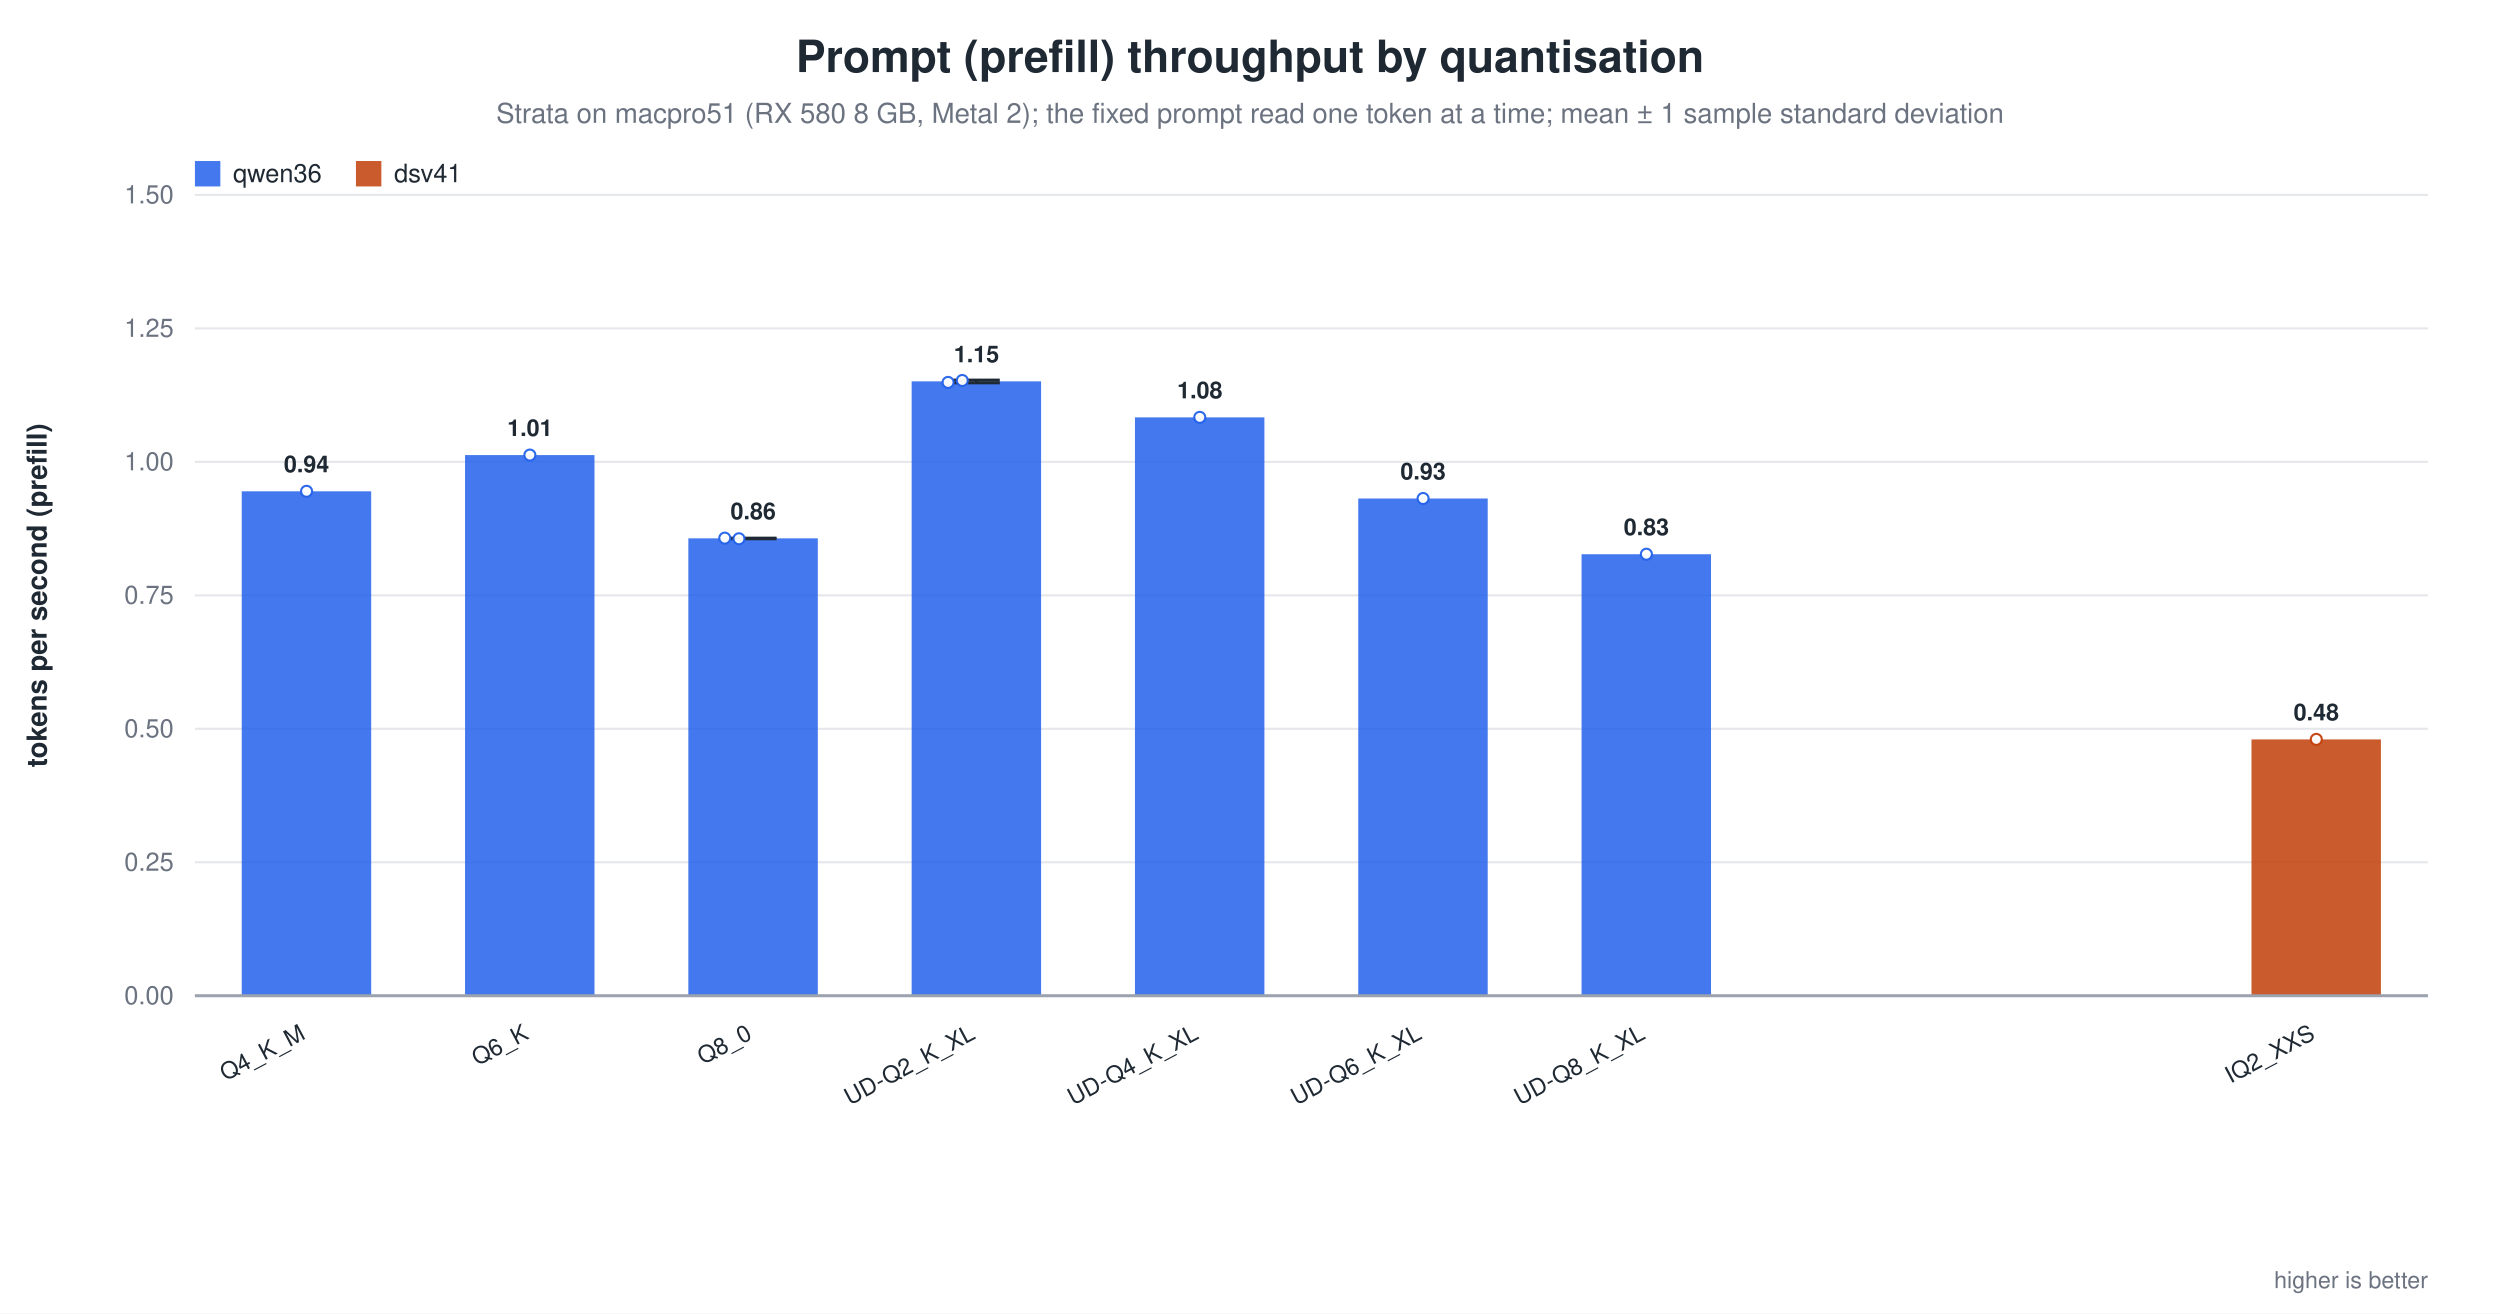
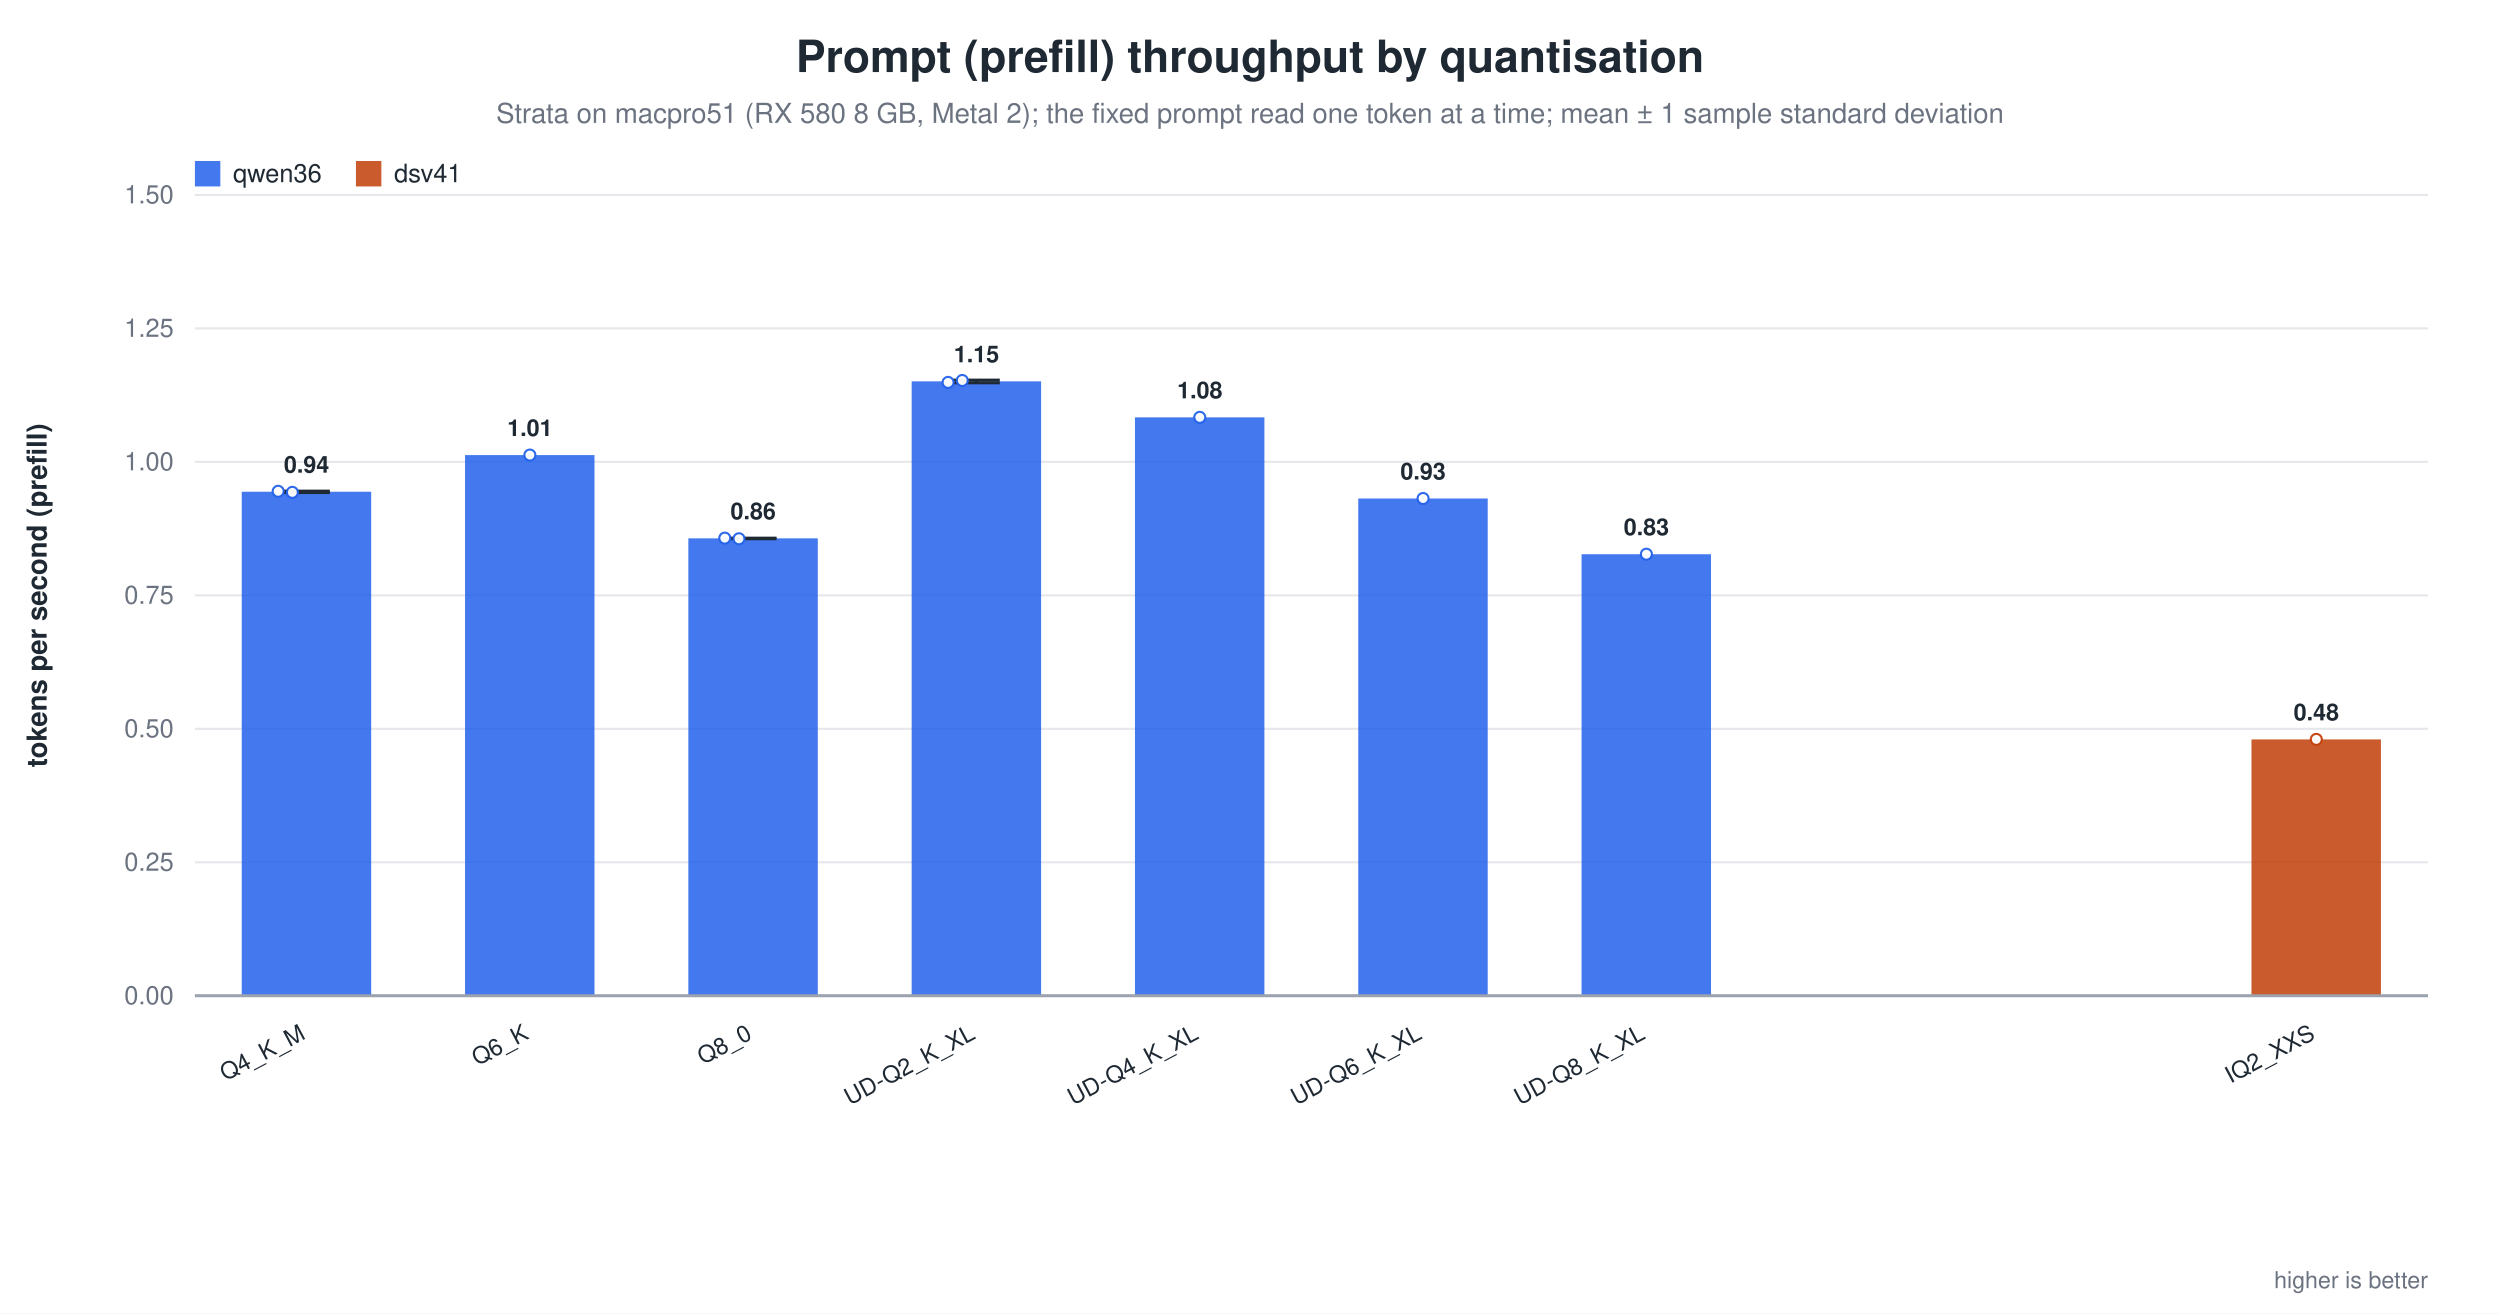
<svg xmlns="http://www.w3.org/2000/svg" width="1180" height="620" viewBox="0 0 1180 620" role="img" aria-label="Prompt (prefill) throughput by quantisation">
  <rect width="1180" height="620" fill="white" />
  <text x="590.0" y="34" text-anchor="middle" font-family="Helvetica, Arial, sans-serif" font-size="21" font-weight="600" fill="#1f2933">Prompt (prefill) throughput by quantisation</text>
  <text x="590.0" y="58" text-anchor="middle" font-family="Helvetica, Arial, sans-serif" font-size="13" fill="#6b7280">Strata on macpro51 (RX 580 8 GB, Metal 2); the fixed prompt read one token at a time; mean ± 1 sample standard deviation</text>
  <line x1="92.0" y1="470.0" x2="1146.0" y2="470.0" stroke="#9ca3af" stroke-width="1.0" />
  <text x="82.0" y="474.0" text-anchor="end" font-family="Helvetica, Arial, sans-serif" font-size="12" fill="#6b7280" font-weight="400">0.00</text>
  <line x1="92.0" y1="407.0" x2="1146.0" y2="407.0" stroke="#e5e7eb" stroke-width="1.0" />
  <text x="82.0" y="411.0" text-anchor="end" font-family="Helvetica, Arial, sans-serif" font-size="12" fill="#6b7280" font-weight="400">0.25</text>
  <line x1="92.0" y1="344.0" x2="1146.0" y2="344.0" stroke="#e5e7eb" stroke-width="1.0" />
  <text x="82.0" y="348.0" text-anchor="end" font-family="Helvetica, Arial, sans-serif" font-size="12" fill="#6b7280" font-weight="400">0.50</text>
  <line x1="92.0" y1="281.0" x2="1146.0" y2="281.0" stroke="#e5e7eb" stroke-width="1.0" />
  <text x="82.0" y="285.0" text-anchor="end" font-family="Helvetica, Arial, sans-serif" font-size="12" fill="#6b7280" font-weight="400">0.75</text>
  <line x1="92.0" y1="218.0" x2="1146.0" y2="218.0" stroke="#e5e7eb" stroke-width="1.0" />
  <text x="82.0" y="222.0" text-anchor="end" font-family="Helvetica, Arial, sans-serif" font-size="12" fill="#6b7280" font-weight="400">1.00</text>
  <line x1="92.0" y1="155.0" x2="1146.0" y2="155.0" stroke="#e5e7eb" stroke-width="1.0" />
  <text x="82.0" y="159.0" text-anchor="end" font-family="Helvetica, Arial, sans-serif" font-size="12" fill="#6b7280" font-weight="400">1.25</text>
  <line x1="92.0" y1="92.0" x2="1146.0" y2="92.0" stroke="#e5e7eb" stroke-width="1.0" />
  <text x="82.0" y="96.0" text-anchor="end" font-family="Helvetica, Arial, sans-serif" font-size="12" fill="#6b7280" font-weight="400">1.50</text>
  <text x="22.0" y="281.0" text-anchor="middle" font-family="Helvetica, Arial, sans-serif" font-size="13" fill="#1f2933" font-weight="600" transform="rotate(-90.0 22.0 281.0)">tokens per second (prefill)</text>
-   <rect x="114.1" y="231.9" width="61.1" height="238.1" fill="#2563eb" opacity="0.86" />
-   <circle cx="144.7" cy="231.9" r="2.6" fill="white" stroke="#2563eb" stroke-width="1.0" opacity="0.95" />
-   <text x="144.7" y="222.9" text-anchor="middle" font-family="Helvetica, Arial, sans-serif" font-size="11" fill="#1f2933" font-weight="600">0.94</text>
+   <rect x="114.1" y="232.1" width="61.1" height="237.9" fill="#2563eb" opacity="0.86" />
+   <line x1="144.7" y1="231.8" x2="144.7" y2="232.5" stroke="#1f2933" stroke-width="1.4" />
+   <line x1="133.7" y1="231.8" x2="155.7" y2="231.8" stroke="#1f2933" stroke-width="1.4" />
+   <line x1="133.7" y1="232.5" x2="155.7" y2="232.5" stroke="#1f2933" stroke-width="1.4" />
+   <circle cx="131.3" cy="231.9" r="2.6" fill="white" stroke="#2563eb" stroke-width="1.0" opacity="0.95" />
+   <circle cx="138.0" cy="232.4" r="2.6" fill="white" stroke="#2563eb" stroke-width="1.0" opacity="0.95" />
+   <text x="144.7" y="223.1" text-anchor="middle" font-family="Helvetica, Arial, sans-serif" font-size="11" fill="#1f2933" font-weight="600">0.94</text>
  <text x="144.7" y="490.0" text-anchor="end" font-family="Helvetica, Arial, sans-serif" font-size="11" fill="#1f2933" font-weight="500" transform="rotate(-28.0 144.7 490.0)">Q4_K_M</text>
  <rect x="219.5" y="214.8" width="61.1" height="255.2" fill="#2563eb" opacity="0.86" />
  <circle cx="250.1" cy="214.8" r="2.6" fill="white" stroke="#2563eb" stroke-width="1.0" opacity="0.95" />
  <text x="250.1" y="205.8" text-anchor="middle" font-family="Helvetica, Arial, sans-serif" font-size="11" fill="#1f2933" font-weight="600">1.01</text>
  <text x="250.1" y="490.0" text-anchor="end" font-family="Helvetica, Arial, sans-serif" font-size="11" fill="#1f2933" font-weight="500" transform="rotate(-28.0 250.1 490.0)">Q6_K</text>
  <rect x="324.9" y="254.1" width="61.1" height="215.9" fill="#2563eb" opacity="0.86" />
  <line x1="355.5" y1="254.0" x2="355.5" y2="254.3" stroke="#1f2933" stroke-width="1.4" />
  <line x1="344.5" y1="254.0" x2="366.5" y2="254.0" stroke="#1f2933" stroke-width="1.4" />
  <line x1="344.5" y1="254.3" x2="366.5" y2="254.3" stroke="#1f2933" stroke-width="1.4" />
  <circle cx="342.1" cy="254.0" r="2.6" fill="white" stroke="#2563eb" stroke-width="1.0" opacity="0.95" />
  <circle cx="348.8" cy="254.3" r="2.6" fill="white" stroke="#2563eb" stroke-width="1.0" opacity="0.95" />
  <text x="355.5" y="245.1" text-anchor="middle" font-family="Helvetica, Arial, sans-serif" font-size="11" fill="#1f2933" font-weight="600">0.86</text>
  <text x="355.5" y="490.0" text-anchor="end" font-family="Helvetica, Arial, sans-serif" font-size="11" fill="#1f2933" font-weight="500" transform="rotate(-28.0 355.5 490.0)">Q8_0</text>
  <rect x="430.3" y="180.0" width="61.1" height="290.0" fill="#2563eb" opacity="0.86" />
  <line x1="460.9" y1="179.4" x2="460.9" y2="180.7" stroke="#1f2933" stroke-width="1.4" />
  <line x1="449.9" y1="179.4" x2="471.9" y2="179.4" stroke="#1f2933" stroke-width="1.4" />
  <line x1="449.9" y1="180.7" x2="471.9" y2="180.7" stroke="#1f2933" stroke-width="1.4" />
  <circle cx="447.5" cy="180.5" r="2.6" fill="white" stroke="#2563eb" stroke-width="1.0" opacity="0.95" />
  <circle cx="454.2" cy="179.6" r="2.6" fill="white" stroke="#2563eb" stroke-width="1.0" opacity="0.95" />
  <text x="460.9" y="171.0" text-anchor="middle" font-family="Helvetica, Arial, sans-serif" font-size="11" fill="#1f2933" font-weight="600">1.15</text>
  <text x="460.9" y="490.0" text-anchor="end" font-family="Helvetica, Arial, sans-serif" font-size="11" fill="#1f2933" font-weight="500" transform="rotate(-28.0 460.9 490.0)">UD-Q2_K_XL</text>
  <rect x="535.7" y="197.0" width="61.1" height="273.0" fill="#2563eb" opacity="0.86" />
  <circle cx="566.3" cy="197.0" r="2.6" fill="white" stroke="#2563eb" stroke-width="1.0" opacity="0.95" />
  <text x="566.3" y="188.0" text-anchor="middle" font-family="Helvetica, Arial, sans-serif" font-size="11" fill="#1f2933" font-weight="600">1.08</text>
  <text x="566.3" y="490.0" text-anchor="end" font-family="Helvetica, Arial, sans-serif" font-size="11" fill="#1f2933" font-weight="500" transform="rotate(-28.0 566.3 490.0)">UD-Q4_K_XL</text>
  <rect x="641.1" y="235.3" width="61.1" height="234.7" fill="#2563eb" opacity="0.86" />
  <circle cx="671.7" cy="235.3" r="2.6" fill="white" stroke="#2563eb" stroke-width="1.0" opacity="0.95" />
  <text x="671.7" y="226.3" text-anchor="middle" font-family="Helvetica, Arial, sans-serif" font-size="11" fill="#1f2933" font-weight="600">0.93</text>
  <text x="671.7" y="490.0" text-anchor="end" font-family="Helvetica, Arial, sans-serif" font-size="11" fill="#1f2933" font-weight="500" transform="rotate(-28.0 671.7 490.0)">UD-Q6_K_XL</text>
  <rect x="746.5" y="261.6" width="61.1" height="208.4" fill="#2563eb" opacity="0.86" />
  <circle cx="777.1" cy="261.6" r="2.6" fill="white" stroke="#2563eb" stroke-width="1.0" opacity="0.95" />
  <text x="777.1" y="252.6" text-anchor="middle" font-family="Helvetica, Arial, sans-serif" font-size="11" fill="#1f2933" font-weight="600">0.83</text>
  <text x="777.1" y="490.0" text-anchor="end" font-family="Helvetica, Arial, sans-serif" font-size="11" fill="#1f2933" font-weight="500" transform="rotate(-28.0 777.1 490.0)">UD-Q8_K_XL</text>
  <rect x="1062.7" y="349.0" width="61.1" height="121.0" fill="#c2410c" opacity="0.86" />
  <circle cx="1093.3" cy="349.0" r="2.6" fill="white" stroke="#c2410c" stroke-width="1.0" opacity="0.95" />
  <text x="1093.3" y="340.0" text-anchor="middle" font-family="Helvetica, Arial, sans-serif" font-size="11" fill="#1f2933" font-weight="600">0.48</text>
  <text x="1093.3" y="490.0" text-anchor="end" font-family="Helvetica, Arial, sans-serif" font-size="11" fill="#1f2933" font-weight="500" transform="rotate(-28.0 1093.3 490.0)">IQ2_XXS</text>
  <line x1="92.0" y1="470.0" x2="1146.0" y2="470.0" stroke="#9ca3af" stroke-width="1.4" />
  <rect x="92.0" y="76.0" width="12.0" height="12.0" fill="#2563eb" opacity="0.86" />
  <text x="110.0" y="86.0" text-anchor="start" font-family="Helvetica, Arial, sans-serif" font-size="12" fill="#1f2933" font-weight="500">qwen36</text>
  <rect x="168.0" y="76.0" width="12.0" height="12.0" fill="#c2410c" opacity="0.86" />
  <text x="186.0" y="86.0" text-anchor="start" font-family="Helvetica, Arial, sans-serif" font-size="12" fill="#1f2933" font-weight="500">dsv41</text>
  <text x="1146.0" y="608.0" text-anchor="end" font-family="Helvetica, Arial, sans-serif" font-size="11" fill="#6b7280" font-weight="400">higher is better</text>
</svg>
